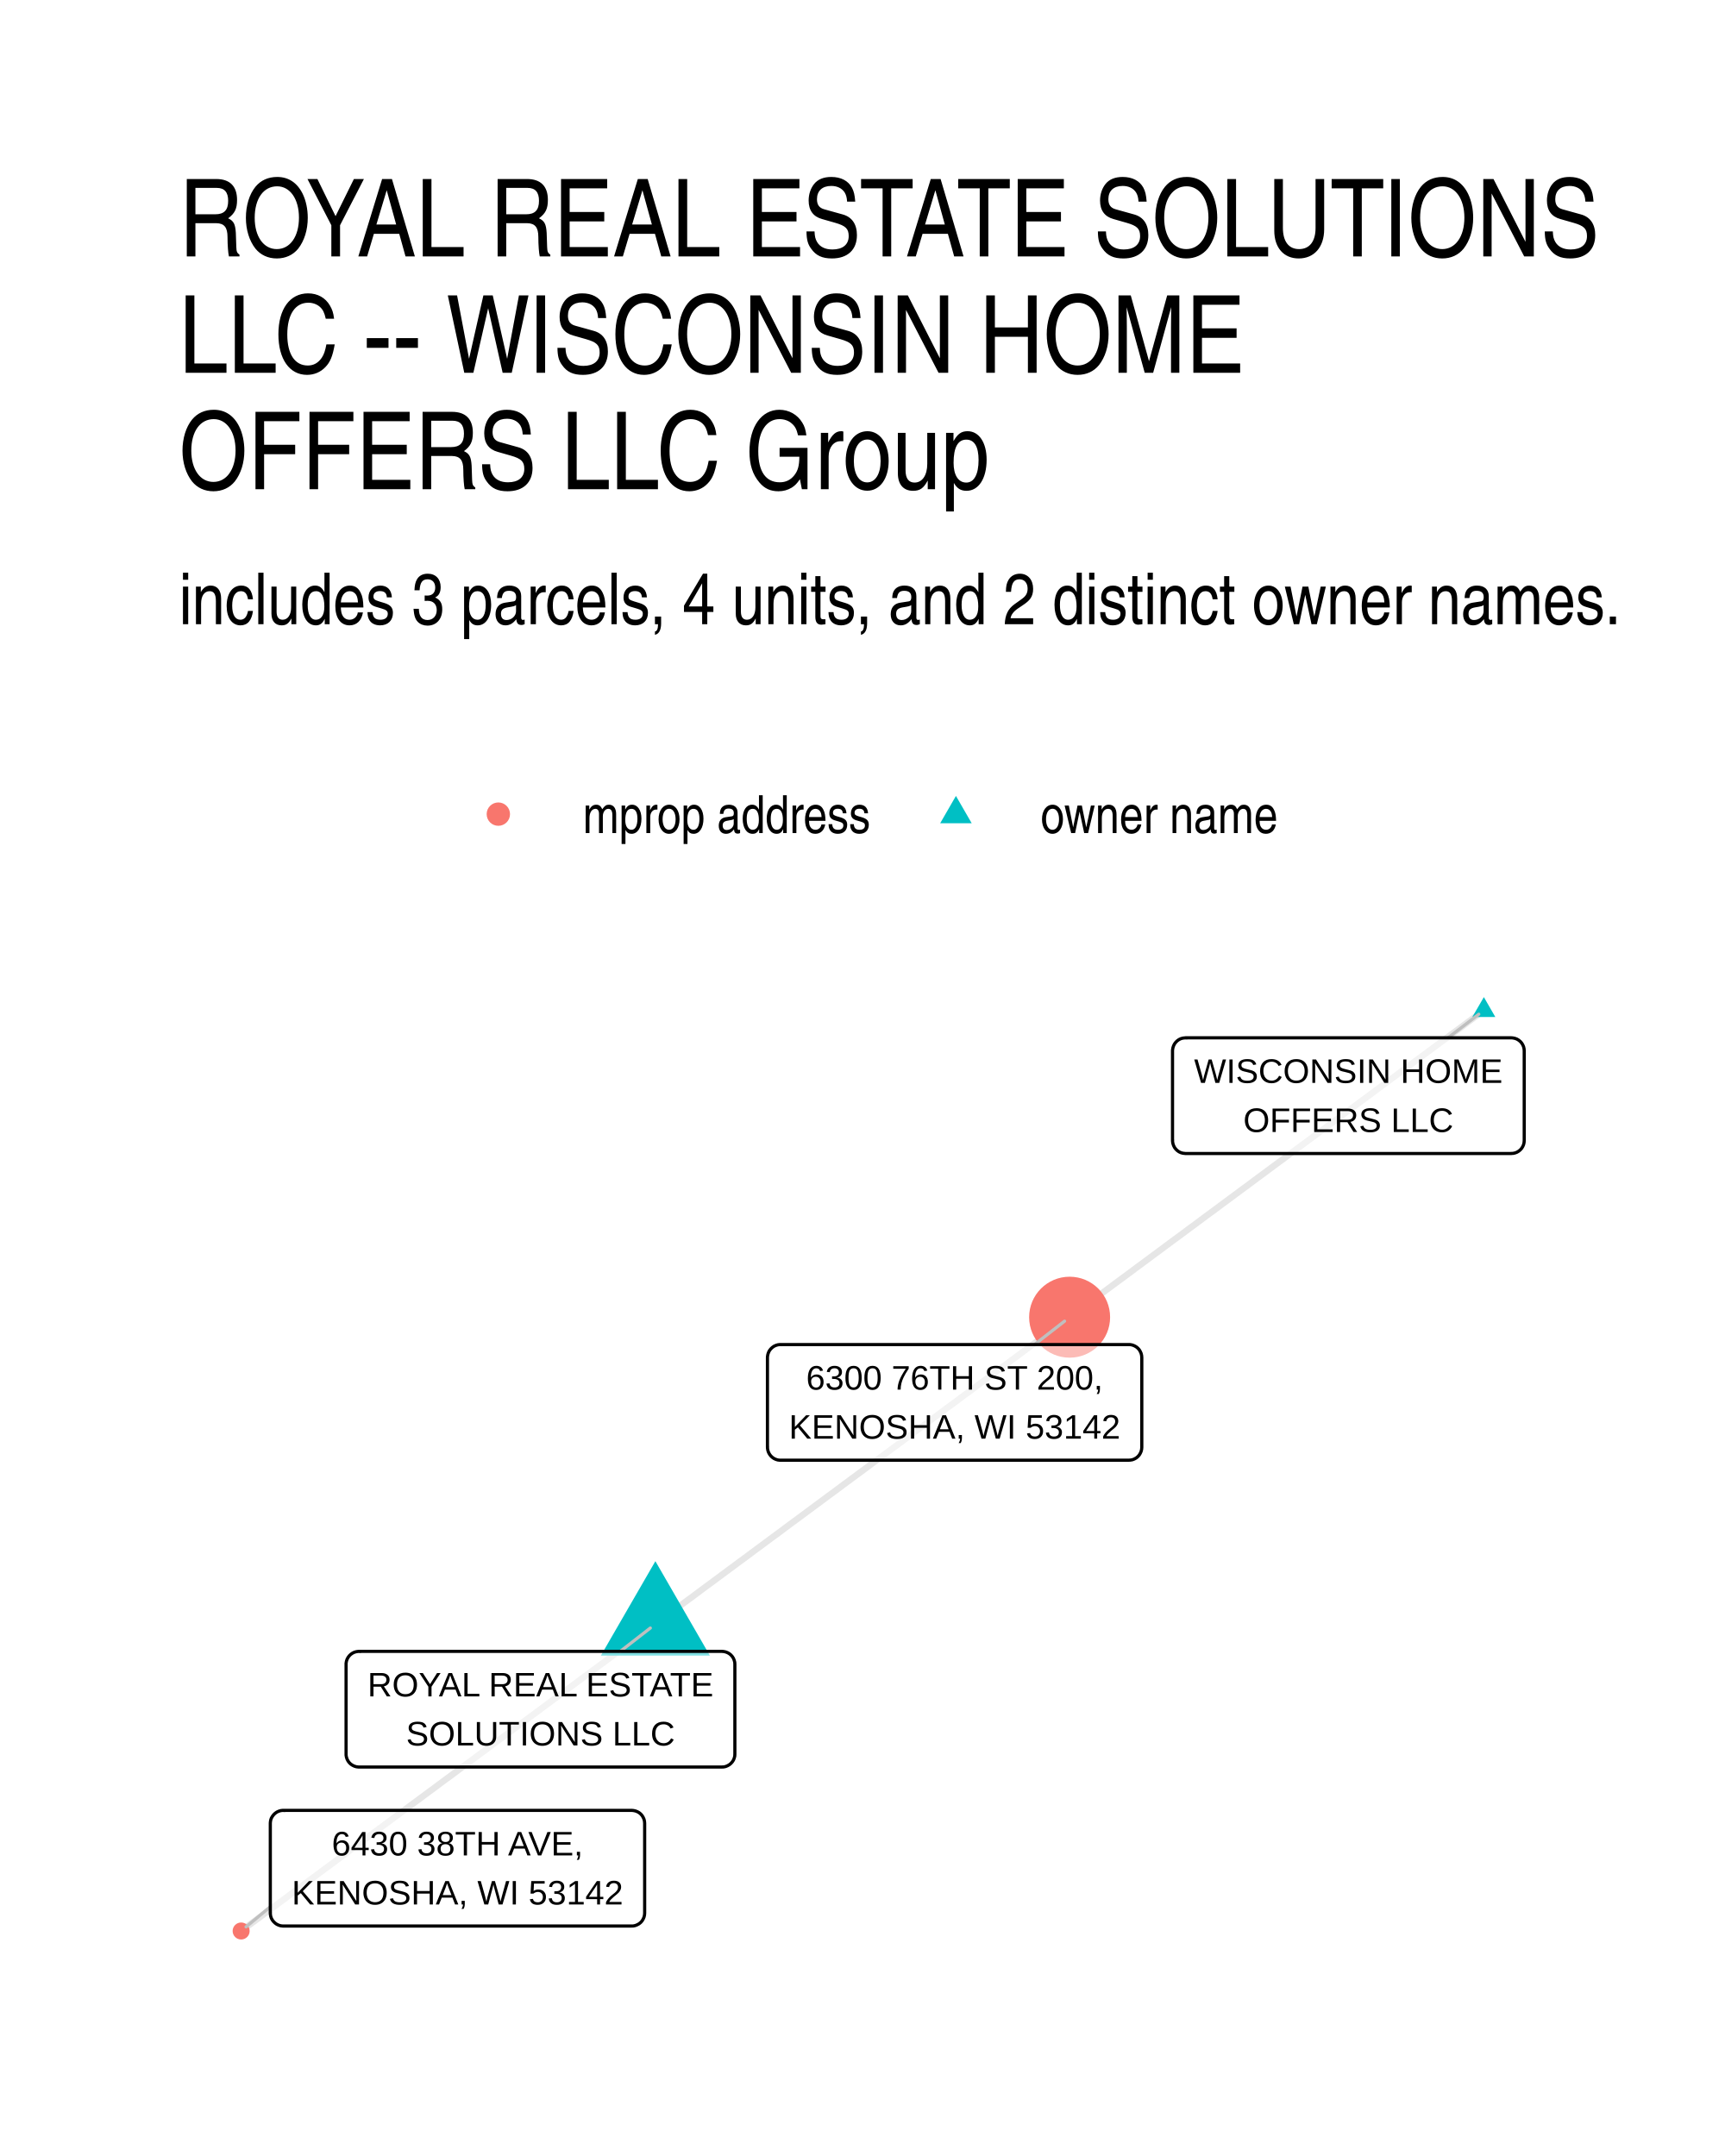
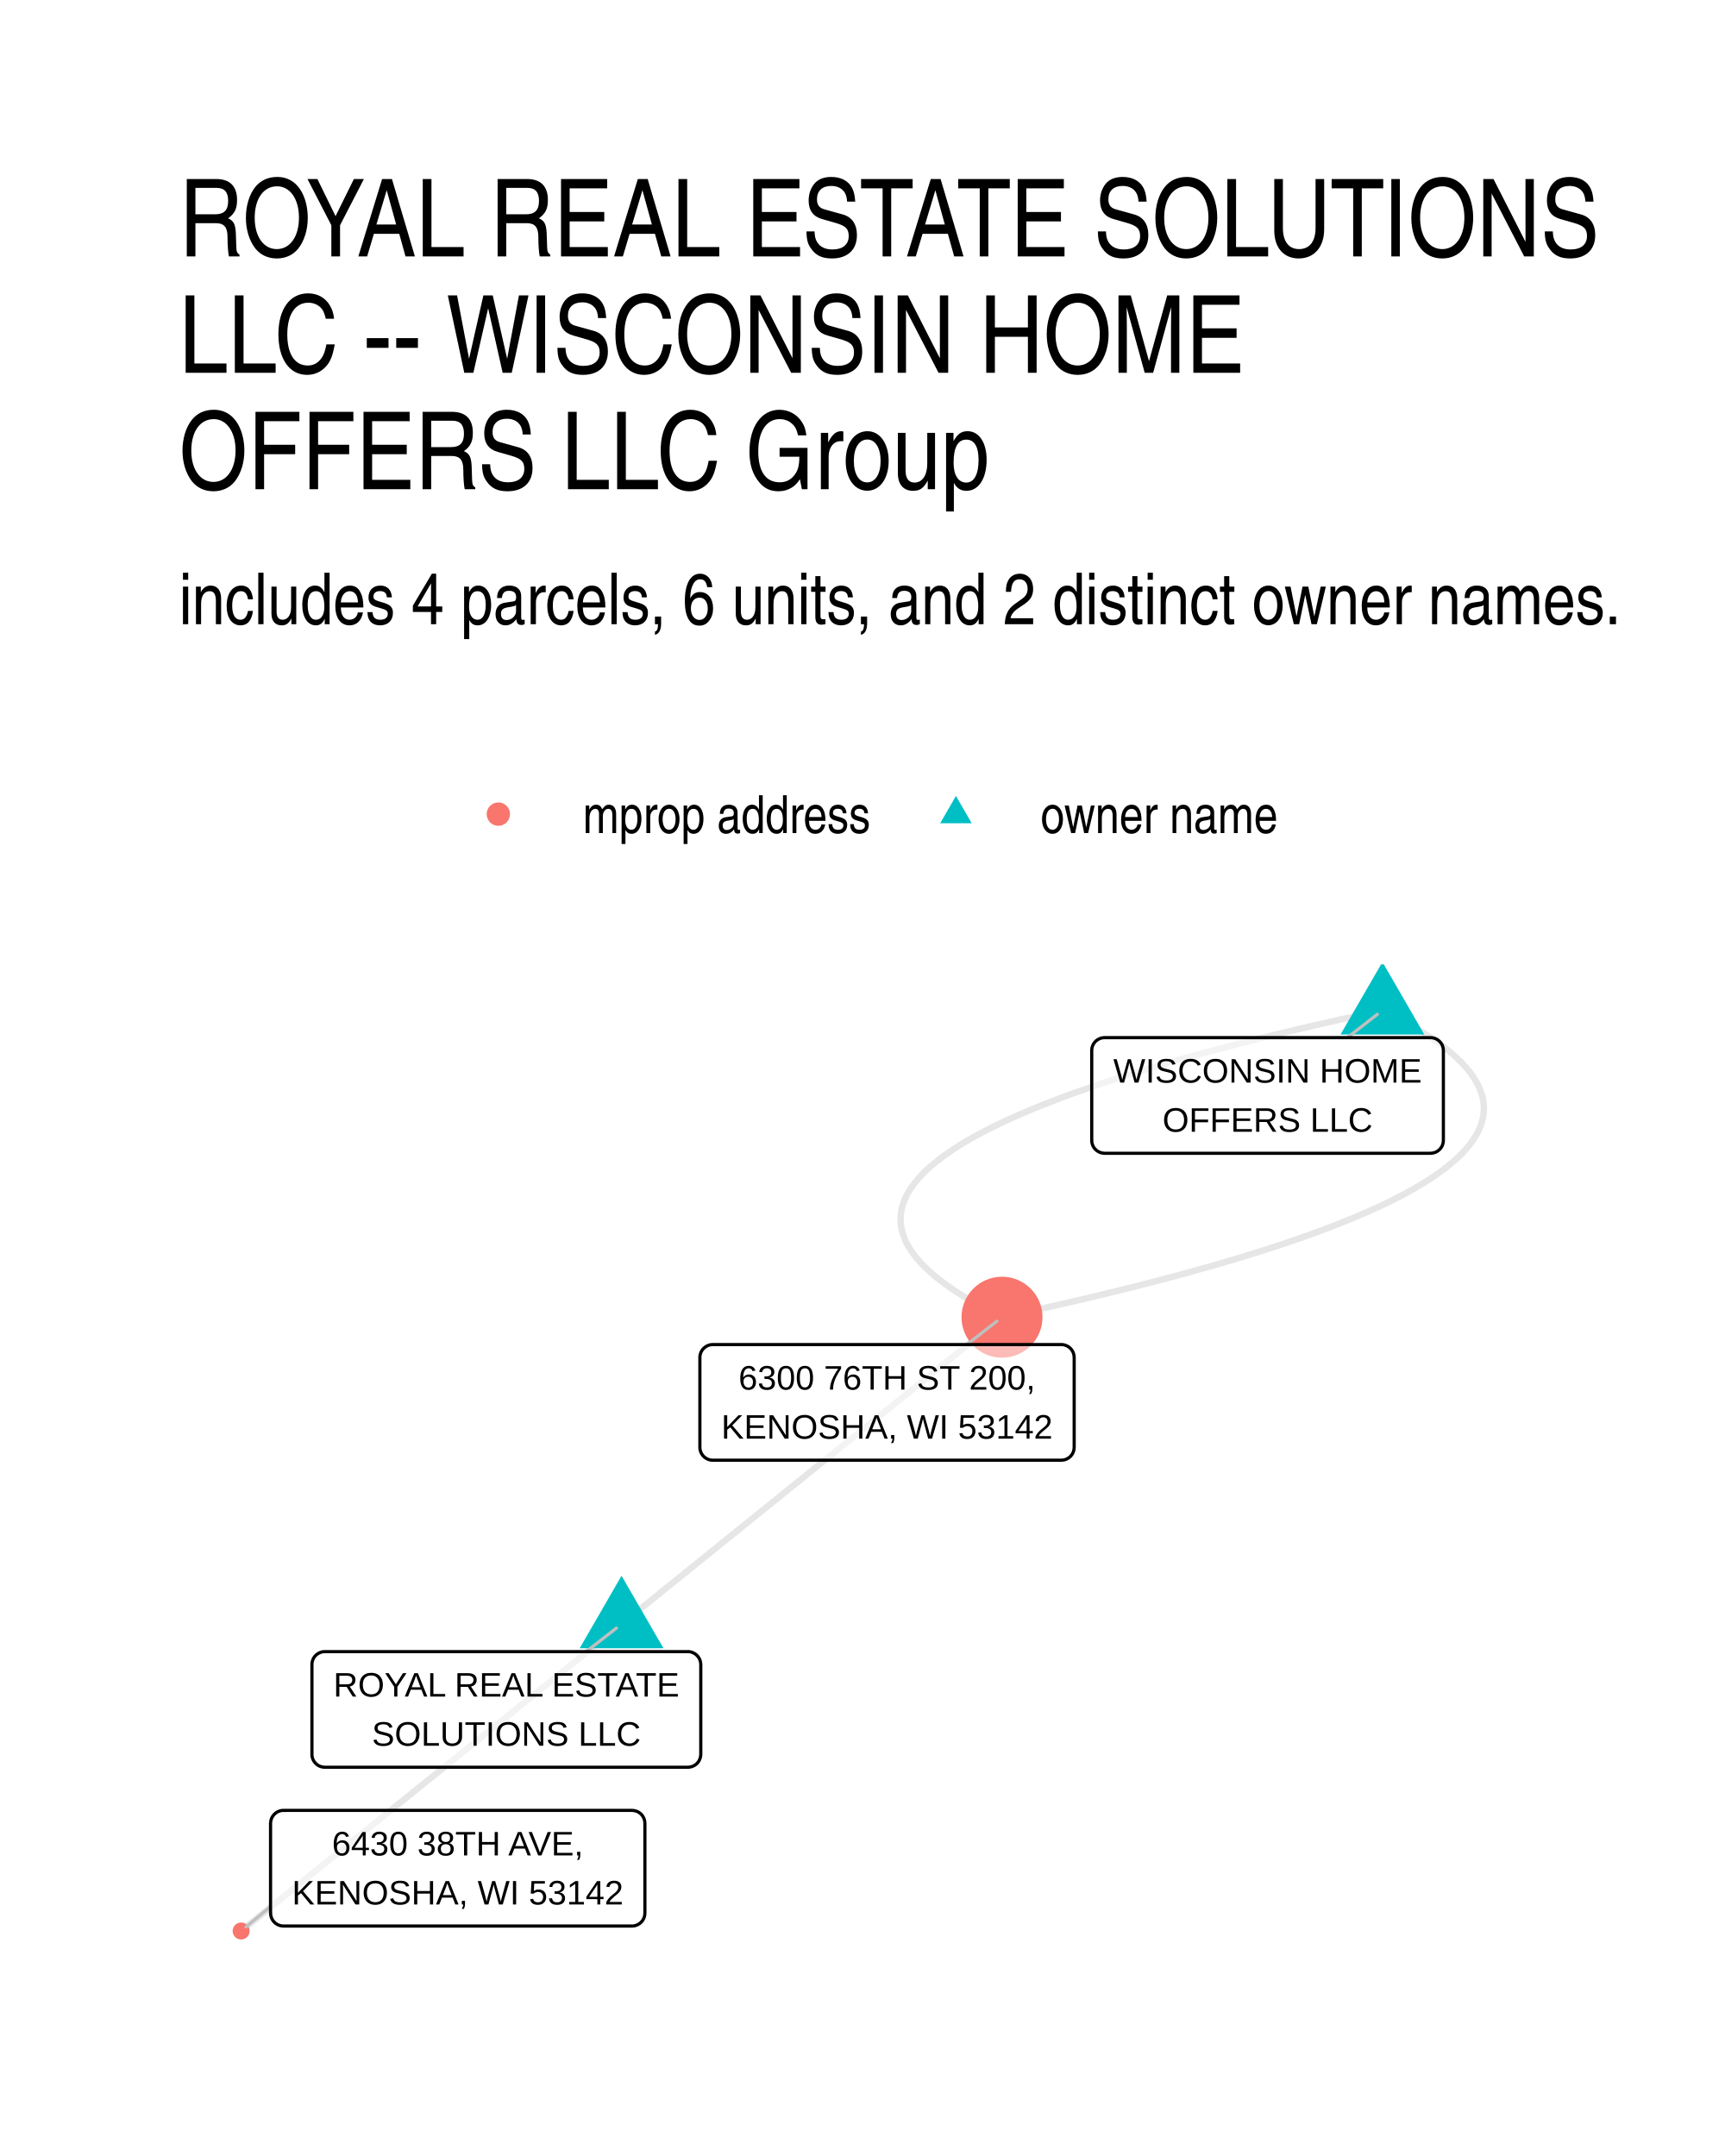
<svg xmlns="http://www.w3.org/2000/svg" width="384" height="480" viewBox="0 0 288 360">
  <g class="svglite">
    <defs>
      <style>.svglite line,.svglite polyline,.svglite polygon,.svglite path,.svglite circle{fill:none;stroke:#000000;stroke-linecap:round;stroke-linejoin:round;stroke-miterlimit:10.00}.svglite text{white-space:pre}.svglite g.glyphgroup path{fill:inherit;stroke:none}</style>
    </defs>
    <rect width="100%" height="100%" style="stroke-linecap:round;stroke-linejoin:round;stroke-miterlimit:10.00;stroke:none;fill:#FFFFFF" />
    <defs>
      <clipPath id="cpMC4wMHwyODguMDB8MC4wMHwzNjAuMDA=">
        <path d="M0 0h288v360H0z" />
      </clipPath>
    </defs>
    <g clip-path="url(#cpMC4wMHwyODguMDB8MC4wMHwzNjAuMDA=)">
      <path d="M0 0h288v360H0z" style="stroke-width:1.07;stroke:none;fill:#FFFFFF" />
    </g>
    <defs>
      <clipPath id="cpMjkuODl8MjU4LjExfDE2MS4wMnwzMzAuMTE=">
        <path d="M29.89 161.02h228.22v169.09H29.89z" />
      </clipPath>
    </defs>
    <g clip-path="url(#cpMjkuODl8MjU4LjExfDE2MS4wMnwzMzAuMTE=)">
-       <path d="m109.42 271.19.7-.52.7-.52.69-.52.7-.52.7-.51.7-.52.7-.52.7-.52.7-.51.69-.52.7-.52.7-.52.7-.51.7-.52.7-.52.7-.52.69-.51.7-.52.7-.52.7-.52.7-.51.7-.52.7-.52.69-.52.7-.51.7-.52.7-.52.7-.52.7-.51.7-.52.69-.52.7-.52.7-.52.7-.51.7-.52.7-.52.7-.52.69-.51.7-.52.7-.52.7-.52.7-.51.7-.52.7-.52.69-.52.7-.51.7-.52.7-.52.7-.52.7-.51.7-.52.69-.52.7-.52.7-.51.7-.52.7-.52.7-.52.7-.51.69-.52.7-.52.7-.52.7-.52.7-.51.7-.52.7-.52.69-.52.7-.51.7-.52.7-.52.7-.52.7-.51.7-.52.69-.52.7-.52.7-.51.7-.52.7-.52.7-.52.7-.51.69-.52.7-.52.7-.52.7-.51.7-.52.7-.52.7-.52.69-.51.7-.52.7-.52.7-.52.7-.52.7-.51.7-.52.69-.52.7-.52.7-.51.7-.52.7-.52.7-.52m-69.16 51.25-.7.51-.7.52-.7.52-.7.52-.69.51-.7.52-.7.52-.7.52-.7.51-.7.52-.7.52-.69.52-.7.51-.7.52-.7.52-.7.52-.7.51-.7.52-.69.52-.7.52-.7.51-.7.52-.7.52-.7.52-.7.51-.69.52-.7.52-.7.52-.7.52-.7.51-.7.52-.7.52-.69.52-.7.51-.7.52-.7.52-.7.52-.7.51-.7.52-.69.52-.7.52-.7.51-.7.52-.7.52-.7.52-.69.51-.7.52-.7.52-.7.52-.7.51-.7.52-.7.52-.69.52-.7.51-.7.52-.7.52-.7.52-.7.51-.7.52-.69.52-.7.52-.7.52-.7.51-.7.52-.7.52-.7.52-.69.51-.7.52-.7.52-.7.52-.7.51-.7.52-.7.52-.69.52-.7.51-.7.52-.7.52-.7.52-.7.51-.7.52-.69.52-.7.52-.7.51-.7.52-.7.52-.7.52-.7.51-.69.52-.7.52-.7.52-.7.52-.7.51-.7.52-.7.52-.69.52-.7.51-.7.52-.7.52-.7.52M247.74 168.7l-.7.52-.7.52-.7.52-.7.51-.69.52-.7.52-.7.52-.7.51-.7.52-.7.52-.7.52-.69.51-.7.52-.7.52-.7.52-.7.51-.7.52-.7.52-.7.52-.69.51-.7.52-.7.52-.7.52-.7.52-.7.51-.7.52-.69.52-.7.52-.7.51-.7.52-.7.52-.7.52-.7.51-.69.52-.7.52-.7.52-.7.51-.7.52-.7.52-.7.52-.69.51-.7.52-.7.52-.7.52-.7.51-.7.52-.7.52-.69.52-.7.51-.7.52-.7.52-.7.52-.7.52-.7.51-.69.52-.7.52-.7.52-.7.51-.7.52-.7.52-.7.52-.69.51-.7.52-.7.52-.7.52-.7.51-.7.52-.7.52-.69.52-.7.51-.7.52-.7.52-.7.52-.7.51-.7.52-.7.52-.69.52-.7.51-.7.52-.7.52-.7.52-.7.52-.7.51-.69.52-.7.52-.7.52-.7.51-.7.52-.7.52-.7.52-.69.51-.7.52-.7.52-.7.52-.7.51-.7.52-.7.52-.69.52-.7.51" style="stroke-width:1.07;stroke:#000000;stroke-opacity:0.10;stroke-linecap:butt" />
-       <path d="m109.42 260.68 9.1 15.76h-18.2zm138.32-94.19 1.91 3.32h-3.83z" style="stroke-width:0.71;stroke:none;fill:#00BFC4" />
-       <circle cx="178.58" cy="219.94" r="6.76" style="stroke-width:0.71;stroke:none;fill:#F8766D" />
+       <path d="m103.77 271.19.65-.52.64-.52.64-.52.64-.52.64-.51.64-.52.65-.52.64-.52.64-.51.64-.52.64-.52.64-.52.64-.51.65-.52.64-.52.64-.52.64-.51.64-.52.64-.52.65-.52.64-.51.64-.52.64-.52.64-.52.64-.51.64-.52.65-.52.64-.52.64-.51.64-.52.64-.52.64-.52.65-.52.64-.51.64-.52.64-.52.64-.52.64-.51.65-.52.64-.52.64-.52.64-.51.64-.52.64-.52.64-.52.65-.51.64-.52.64-.52.64-.52.64-.51.64-.52.65-.52.64-.52.64-.51.64-.52.64-.52.64-.52.64-.51.65-.52.64-.52.64-.52.64-.52.64-.51.64-.52.65-.52.64-.52.64-.51.64-.52.64-.52.64-.52.65-.51.64-.52.64-.52.64-.52.64-.51.64-.52.64-.52.65-.52.64-.51.64-.52.64-.52.64-.52.64-.51.65-.52.64-.52.64-.52.64-.51.64-.52.64-.52.64-.52.65-.52.64-.51.64-.52.64-.52.64-.52.64-.51.65-.52.64-.52.64-.52m-63.52 51.25-.64.51-.64.52-.64.52-.64.52-.64.51-.64.52-.65.52-.64.52-.64.51-.64.52-.64.52-.64.52-.65.51-.64.52-.64.52-.64.52-.64.51-.64.52-.64.52-.65.52-.64.51-.64.52-.64.52-.64.52-.64.51-.65.52-.64.52-.64.52-.64.52-.64.51-.64.52-.65.52-.64.52-.64.51-.64.52-.64.52-.64.52-.64.51-.65.52-.64.52-.64.52-.64.51-.64.52-.64.52-.65.52-.64.51-.64.52-.64.52-.64.52-.64.51-.64.52-.65.52-.64.52-.64.51-.64.52-.64.52-.64.52-.65.51-.64.52-.64.52-.64.52-.64.52-.64.51-.64.52-.65.52-.64.52-.64.51-.64.52-.64.52-.64.52-.65.51-.64.52-.64.52-.64.52-.64.51-.64.52-.64.52-.65.52-.64.51-.64.52-.64.52-.64.52-.64.51-.65.52-.64.52-.64.52-.64.51-.64.52-.64.52-.64.52-.65.52-.64.51-.64.52-.64.52-.64.52-.64.51-.65.52-.64.52-.64.52M230.81 168.7l-2.36.51-2.32.5-2.28.51-2.25.51-2.21.5-2.18.51-2.15.51-2.1.51-2.08.5-2.04.51-2 .51-1.97.51-1.93.51-1.9.51-1.87.5-1.83.51-1.79.51-1.76.51-1.73.51-1.69.51-1.65.51-1.62.51-1.58.52-1.55.51-1.52.51-1.48.51-1.44.51-1.42.51-1.37.52-1.34.51-1.31.51-1.27.52-1.23.51-1.2.51-1.17.52-1.13.51-1.09.52-1.07.51-1.02.52-.99.51-.96.52-.92.51-.89.52-.85.51-.81.52-.78.52-.75.51-.71.52-.68.52-.64.52-.61.51-.57.52-.54.52-.5.52-.46.52-.44.52-.39.52-.36.51-.33.52-.29.52-.26.52-.22.53-.19.52-.15.52-.12.52-.08.52-.05.52-.01.52.02.53.05.52.1.52.12.52.17.53.19.52.23.52.27.53.3.52.34.53.37.52.41.53.44.52.48.53.51.52.54.53.58.52.62.53.65.53.69.52.72.53.75.53.79.53.83.52.86.53.9.53.93.53.96.53 1 .53 1.04.52 1.07.53m63.52-51.24 1.07.53 1.03.53 1 .53.97.53.93.53.89.53.86.52.83.53.79.53.76.53.72.52.68.53.65.53.62.52.58.53.55.53.51.52.47.53.45.52.4.53.37.52.34.53.3.52.27.52.23.53.2.52.16.52.13.53.09.52.06.52.02.52-.01.53-.05.52-.08.52-.12.52-.15.52-.19.52-.22.52-.26.52-.29.52-.33.52-.36.52-.4.52-.43.52-.47.52-.5.52-.54.52-.57.51-.61.52-.64.52-.67.52-.72.51-.74.52-.78.52-.82.51-.85.52-.89.52-.92.51-.95.52-1 .51-1.02.52-1.06.51-1.1.52-1.13.51-1.16.51-1.2.52-1.24.51-1.27.51-1.31.52-1.34.51-1.37.51-1.41.52-1.45.51-1.48.51-1.51.51-1.55.51-1.59.51-1.62.51-1.65.51-1.69.51-1.72.51-1.76.51-1.8.51-1.83.51-1.86.51-1.9.51-1.94.51-1.97.51-2 .51-2.04.5-2.07.51-2.11.51-2.14.51-2.18.5-2.22.51-2.25.51-2.28.5-2.32.51-2.35.5" style="stroke-width:1.07;stroke:#000000;stroke-opacity:0.10;stroke-linecap:butt" />
+       <path d="m103.77 263.11 7 12.11H96.78zm127.04-102.48 6.99 12.11h-13.99z" style="stroke-width:0.71;stroke:none;fill:#00BFC4" />
+       <circle cx="167.29" cy="219.94" r="6.76" style="stroke-width:0.71;stroke:none;fill:#F8766D" />
      <circle cx="40.26" cy="322.43" r="1.42" style="stroke-width:0.71;stroke:none;fill:#F8766D" />
-       <path d="m103.56 275.74 5.02-3.9m133.18-98.55 5.13-3.94m-74.18 55.16 5.03-3.91M45.13 318.38l-4.05 3.36" style="stroke-width:0.53;stroke:#BFBFBF" />
-       <path d="M59.94 295.05h60.59-.08l.35-.01.34-.07.32-.13.3-.17.27-.22.23-.26.19-.29.13-.32.09-.34.02-.35h0V277.9h0l-.02-.34-.09-.34-.13-.32-.19-.3-.23-.26-.27-.22-.3-.17-.32-.12-.34-.07-.27-.02H59.94l.26.02-.35-.02-.35.05-.33.09-.31.15-.29.2-.25.24-.21.28-.16.3-.11.33-.06.35v15.16-.17.35l.06.34.11.33.16.31.21.28.25.24.29.19.31.15.33.1.35.04z" style="stroke-width:0.53;fill:#FFFFFF;fill-opacity:0.50" />
-       <text x="90.24" y="283.26" lengthAdjust="spacingAndGlyphs" style="font-size:5.69px;font-family:&quot;Liberation Sans&quot;" text-anchor="middle" textLength="57.72">ROYAL REAL ESTATE</text>
-       <text x="90.24" y="291.45" lengthAdjust="spacingAndGlyphs" style="font-size:5.69px;font-family:&quot;Liberation Sans&quot;" text-anchor="middle" textLength="44.86">SOLUTIONS LLC</text>
-       <path d="M197.92 192.61h54.4l-.09-.01.35-.01.34-.07.33-.12.3-.18.27-.22.23-.26.18-.29.14-.32.08-.34.03-.34h0v-15h0l-.03-.34-.08-.34-.14-.32-.18-.29-.23-.26-.27-.22-.3-.18-.33-.12-.34-.07-.26-.02h-54.4l.26.02-.34-.01-.35.04-.33.09-.32.15-.28.2-.25.24-.21.28-.16.31-.11.33-.06.34-.01.17v15l.01-.18v.35l.06.34.11.33.16.31.21.28.25.24.28.2.32.15.33.09.35.04z" style="stroke-width:0.53;fill:#FFFFFF;fill-opacity:0.50" />
-       <text x="225.12" y="180.81" lengthAdjust="spacingAndGlyphs" style="font-size:5.69px;font-family:&quot;Liberation Sans&quot;" text-anchor="middle" textLength="51.52">WISCONSIN HOME</text>
-       <text x="225.12" y="189.01" lengthAdjust="spacingAndGlyphs" style="font-size:5.69px;font-family:&quot;Liberation Sans&quot;" text-anchor="middle" textLength="35.06">OFFERS LLC</text>
-       <path d="M130.29 243.82h58.18-.09l.35-.02.34-.06.33-.13.3-.17.27-.22.23-.26.18-.3.14-.32.08-.33.03-.35h0v-14.99h0l-.03-.35-.08-.33-.14-.32-.18-.3-.23-.26-.27-.22-.3-.17-.33-.13-.34-.07-.26-.01h-58.18l.26.01-.34-.01-.35.04-.33.1-.32.15-.28.2-.25.24-.21.27-.16.31-.11.33-.06.35-.01.17v14.99l.01-.17v.34l.06.35.11.33.16.3.21.28.25.24.28.2.32.15.33.1.35.04z" style="stroke-width:0.53;fill:#FFFFFF;fill-opacity:0.50" />
-       <text x="159.38" y="232.03" lengthAdjust="spacingAndGlyphs" style="font-size:5.69px;font-family:&quot;Liberation Sans&quot;" text-anchor="middle" textLength="49.45">6300 76TH ST 200,</text>
-       <text x="159.38" y="240.22" lengthAdjust="spacingAndGlyphs" style="font-size:5.69px;font-family:&quot;Liberation Sans&quot;" text-anchor="middle" textLength="55.3">KENOSHA, WI 53142</text>
-       <path d="M47.29 321.6h58.18-.09l.35-.01.34-.07.32-.13.31-.17.27-.22.23-.26.18-.3.14-.32.08-.33.03-.35h0v-14.99h0l-.03-.35-.08-.33-.14-.32-.18-.3-.23-.26-.27-.22-.31-.17-.32-.12-.34-.07-.26-.02H47.29l.26.02-.35-.02-.34.04-.33.1-.32.15-.28.2-.25.24-.21.28-.17.3-.11.33-.05.35-.01.17v14.99l.01-.17v.34l.05.35.11.33.17.31.21.27.25.24.28.2.32.15.33.1.34.04z" style="stroke-width:0.53;fill:#FFFFFF;fill-opacity:0.50" />
-       <text x="76.38" y="309.81" lengthAdjust="spacingAndGlyphs" style="font-size:5.69px;font-family:&quot;Liberation Sans&quot;" text-anchor="middle" textLength="41.91">6430 38TH AVE,</text>
-       <text x="76.38" y="318" lengthAdjust="spacingAndGlyphs" style="font-size:5.69px;font-family:&quot;Liberation Sans&quot;" text-anchor="middle" textLength="55.3">KENOSHA, WI 53142</text>
+       <path d="m97.87 275.78 5.06-3.94m122.02-98.58 5.01-3.9m-68.54 55.15 5.03-3.91M45.17 318.35l-4.09 3.39" style="stroke-width:0.53;stroke:#BFBFBF" />
+       <path d="M54.24 295.09h60.6-.09l.35-.02.34-.07.32-.12.3-.17.27-.22.23-.26.19-.3.13-.32.09-.34.03-.34h0v-14.99h0l-.03-.35-.09-.34-.13-.32-.19-.29-.23-.26-.27-.22-.3-.17-.32-.13-.34-.07-.26-.01h-60.6l.26.01-.35-.01-.35.04-.33.1-.31.15-.29.19-.25.24-.21.28-.16.31-.11.33-.06.34v15.17-.18.35l.06.35.11.33.16.3.21.28.25.24.29.2.31.15.33.09.35.05z" style="stroke-width:0.53;fill:#FFFFFF;fill-opacity:0.50" />
+       <text x="84.54" y="283.29" lengthAdjust="spacingAndGlyphs" style="font-size:5.69px;font-family:&quot;Liberation Sans&quot;" text-anchor="middle" textLength="57.72">ROYAL REAL ESTATE</text>
+       <text x="84.54" y="291.49" lengthAdjust="spacingAndGlyphs" style="font-size:5.69px;font-family:&quot;Liberation Sans&quot;" text-anchor="middle" textLength="44.86">SOLUTIONS LLC</text>
+       <path d="M184.43 192.57h54.39-.08l.34-.02.34-.07.33-.12.3-.18.27-.21.23-.27.19-.29.13-.32.09-.34.02-.34h0v-14.99h0l-.02-.35-.09-.34-.13-.32-.19-.29-.23-.26-.27-.22-.3-.18-.33-.12-.34-.07-.26-.01h-54.39l.26.01-.35-.01-.34.04-.34.1-.31.15-.29.19-.25.24-.21.28-.16.31-.11.33-.05.34-.01.18v14.99l.01-.18v.35l.05.34.11.33.16.31.21.28.25.24.29.2.31.15.34.09.34.05z" style="stroke-width:0.53;fill:#FFFFFF;fill-opacity:0.50" />
+       <text x="211.63" y="180.77" lengthAdjust="spacingAndGlyphs" style="font-size:5.69px;font-family:&quot;Liberation Sans&quot;" text-anchor="middle" textLength="51.52">WISCONSIN HOME</text>
+       <text x="211.63" y="188.97" lengthAdjust="spacingAndGlyphs" style="font-size:5.69px;font-family:&quot;Liberation Sans&quot;" text-anchor="middle" textLength="35.06">OFFERS LLC</text>
+       <path d="M119.01 243.82h58.17-.08l.34-.02.34-.06.33-.13.3-.17.27-.22.23-.26.19-.3.13-.32.08-.33.03-.35h0v-14.99h0l-.03-.35-.08-.33-.13-.32-.19-.3-.23-.26-.27-.22-.3-.17-.33-.13-.34-.07-.26-.01h-58.17l.26.01-.35-.01-.35.04-.33.1-.31.15-.29.2-.25.24-.21.27-.16.31-.11.33-.06.35v15.16-.17.34l.06.35.11.33.16.3.21.28.25.24.29.2.31.15.33.1.35.04z" style="stroke-width:0.53;fill:#FFFFFF;fill-opacity:0.50" />
+       <text x="148.09" y="232.03" lengthAdjust="spacingAndGlyphs" style="font-size:5.69px;font-family:&quot;Liberation Sans&quot;" text-anchor="middle" textLength="49.45">6300 76TH ST 200,</text>
+       <text x="148.09" y="240.22" lengthAdjust="spacingAndGlyphs" style="font-size:5.69px;font-family:&quot;Liberation Sans&quot;" text-anchor="middle" textLength="55.3">KENOSHA, WI 53142</text>
+       <path d="M47.33 321.6h58.18-.09l.35-.01.34-.07.33-.13.3-.17.27-.22.23-.26.18-.29.14-.32.08-.34.03-.35h0v-14.99h0l-.03-.35-.08-.33-.14-.32-.18-.3-.23-.26-.27-.22-.3-.17-.33-.12-.34-.07-.26-.02H47.33l.26.02-.34-.02-.35.04-.33.1-.32.15-.28.2-.25.24-.21.28-.16.3-.11.33-.06.35-.01.17v14.99l.01-.17v.35l.06.34.11.33.16.31.21.27.25.25.28.19.32.15.33.1.35.04z" style="stroke-width:0.53;fill:#FFFFFF;fill-opacity:0.50" />
+       <text x="76.42" y="309.81" lengthAdjust="spacingAndGlyphs" style="font-size:5.69px;font-family:&quot;Liberation Sans&quot;" text-anchor="middle" textLength="41.91">6430 38TH AVE,</text>
+       <text x="76.42" y="318" lengthAdjust="spacingAndGlyphs" style="font-size:5.69px;font-family:&quot;Liberation Sans&quot;" text-anchor="middle" textLength="55.3">KENOSHA, WI 53142</text>
    </g>
    <g clip-path="url(#cpMC4wMHwyODguMDB8MC4wMHwzNjAuMDA=)">
      <circle cx="83.2" cy="135.94" r="1.95" style="stroke-width:0.71;stroke:none;fill:#F8766D" />
      <path d="m159.6 132.9 2.63 4.56h-5.26z" style="stroke-width:0.71;stroke:none;fill:#00BFC4" />
      <text x="97.32" y="139.1" lengthAdjust="spacingAndGlyphs" style="font-size:8.80px;font-weight:0;font-family:&quot;Nimbus Sans Narrow&quot;" textLength="48.16">mprop address</text>
      <text x="173.72" y="139.1" lengthAdjust="spacingAndGlyphs" style="font-size:8.80px;font-weight:0;font-family:&quot;Nimbus Sans Narrow&quot;" textLength="39.72">owner name</text>
-       <text x="29.89" y="104.23" lengthAdjust="spacingAndGlyphs" style="font-size:12.00px;font-weight:0;font-family:&quot;Nimbus Sans Narrow&quot;" textLength="241.17">includes 3 parcels, 4 units, and 2 distinct owner names.</text>
+       <text x="29.89" y="104.23" lengthAdjust="spacingAndGlyphs" style="font-size:12.00px;font-weight:0;font-family:&quot;Nimbus Sans Narrow&quot;" textLength="241.17">includes 4 parcels, 6 units, and 2 distinct owner names.</text>
      <text x="29.89" y="42.81" lengthAdjust="spacingAndGlyphs" style="font-size:18.00px;font-weight:0;font-family:&quot;Nimbus Sans Narrow&quot;" textLength="248.48">ROYAL REAL ESTATE SOLUTIONS</text>
      <text x="29.89" y="62.25" lengthAdjust="spacingAndGlyphs" style="font-size:18.00px;font-weight:0;font-family:&quot;Nimbus Sans Narrow&quot;" textLength="180.41">LLC -- WISCONSIN HOME</text>
      <text x="29.89" y="81.69" lengthAdjust="spacingAndGlyphs" style="font-size:18.00px;font-weight:0;font-family:&quot;Nimbus Sans Narrow&quot;" textLength="141.03">OFFERS LLC Group</text>
    </g>
  </g>
</svg>
